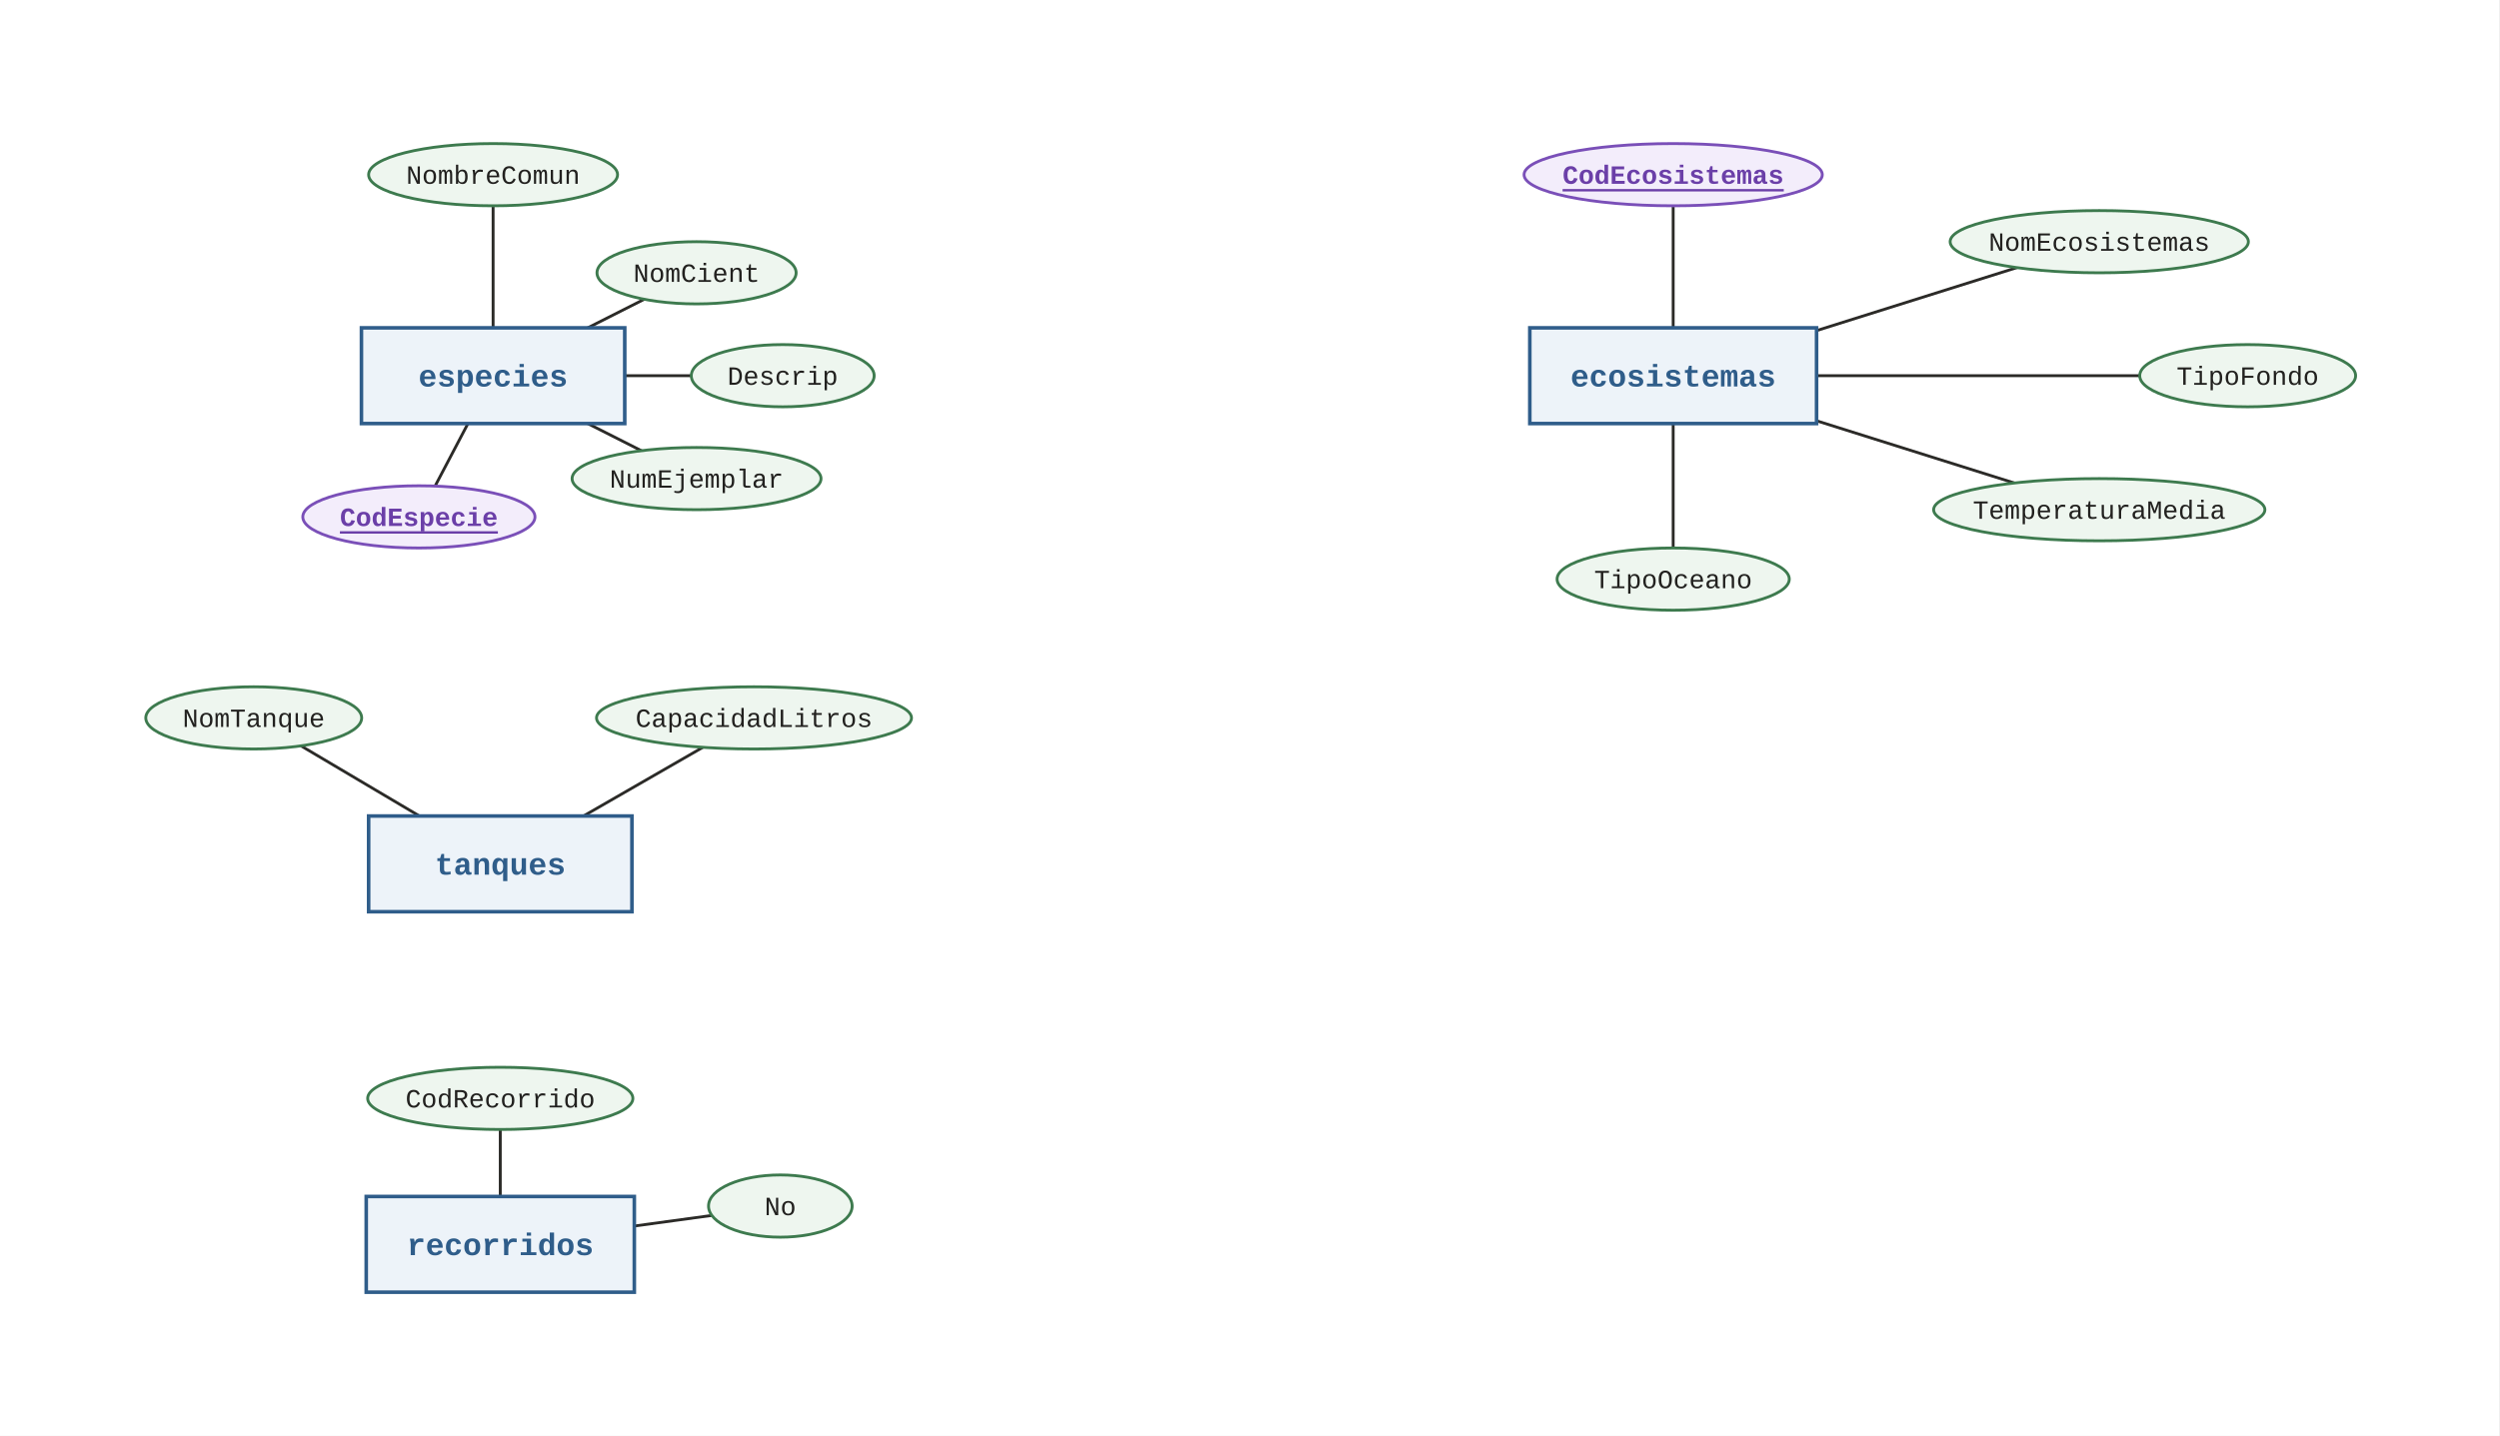
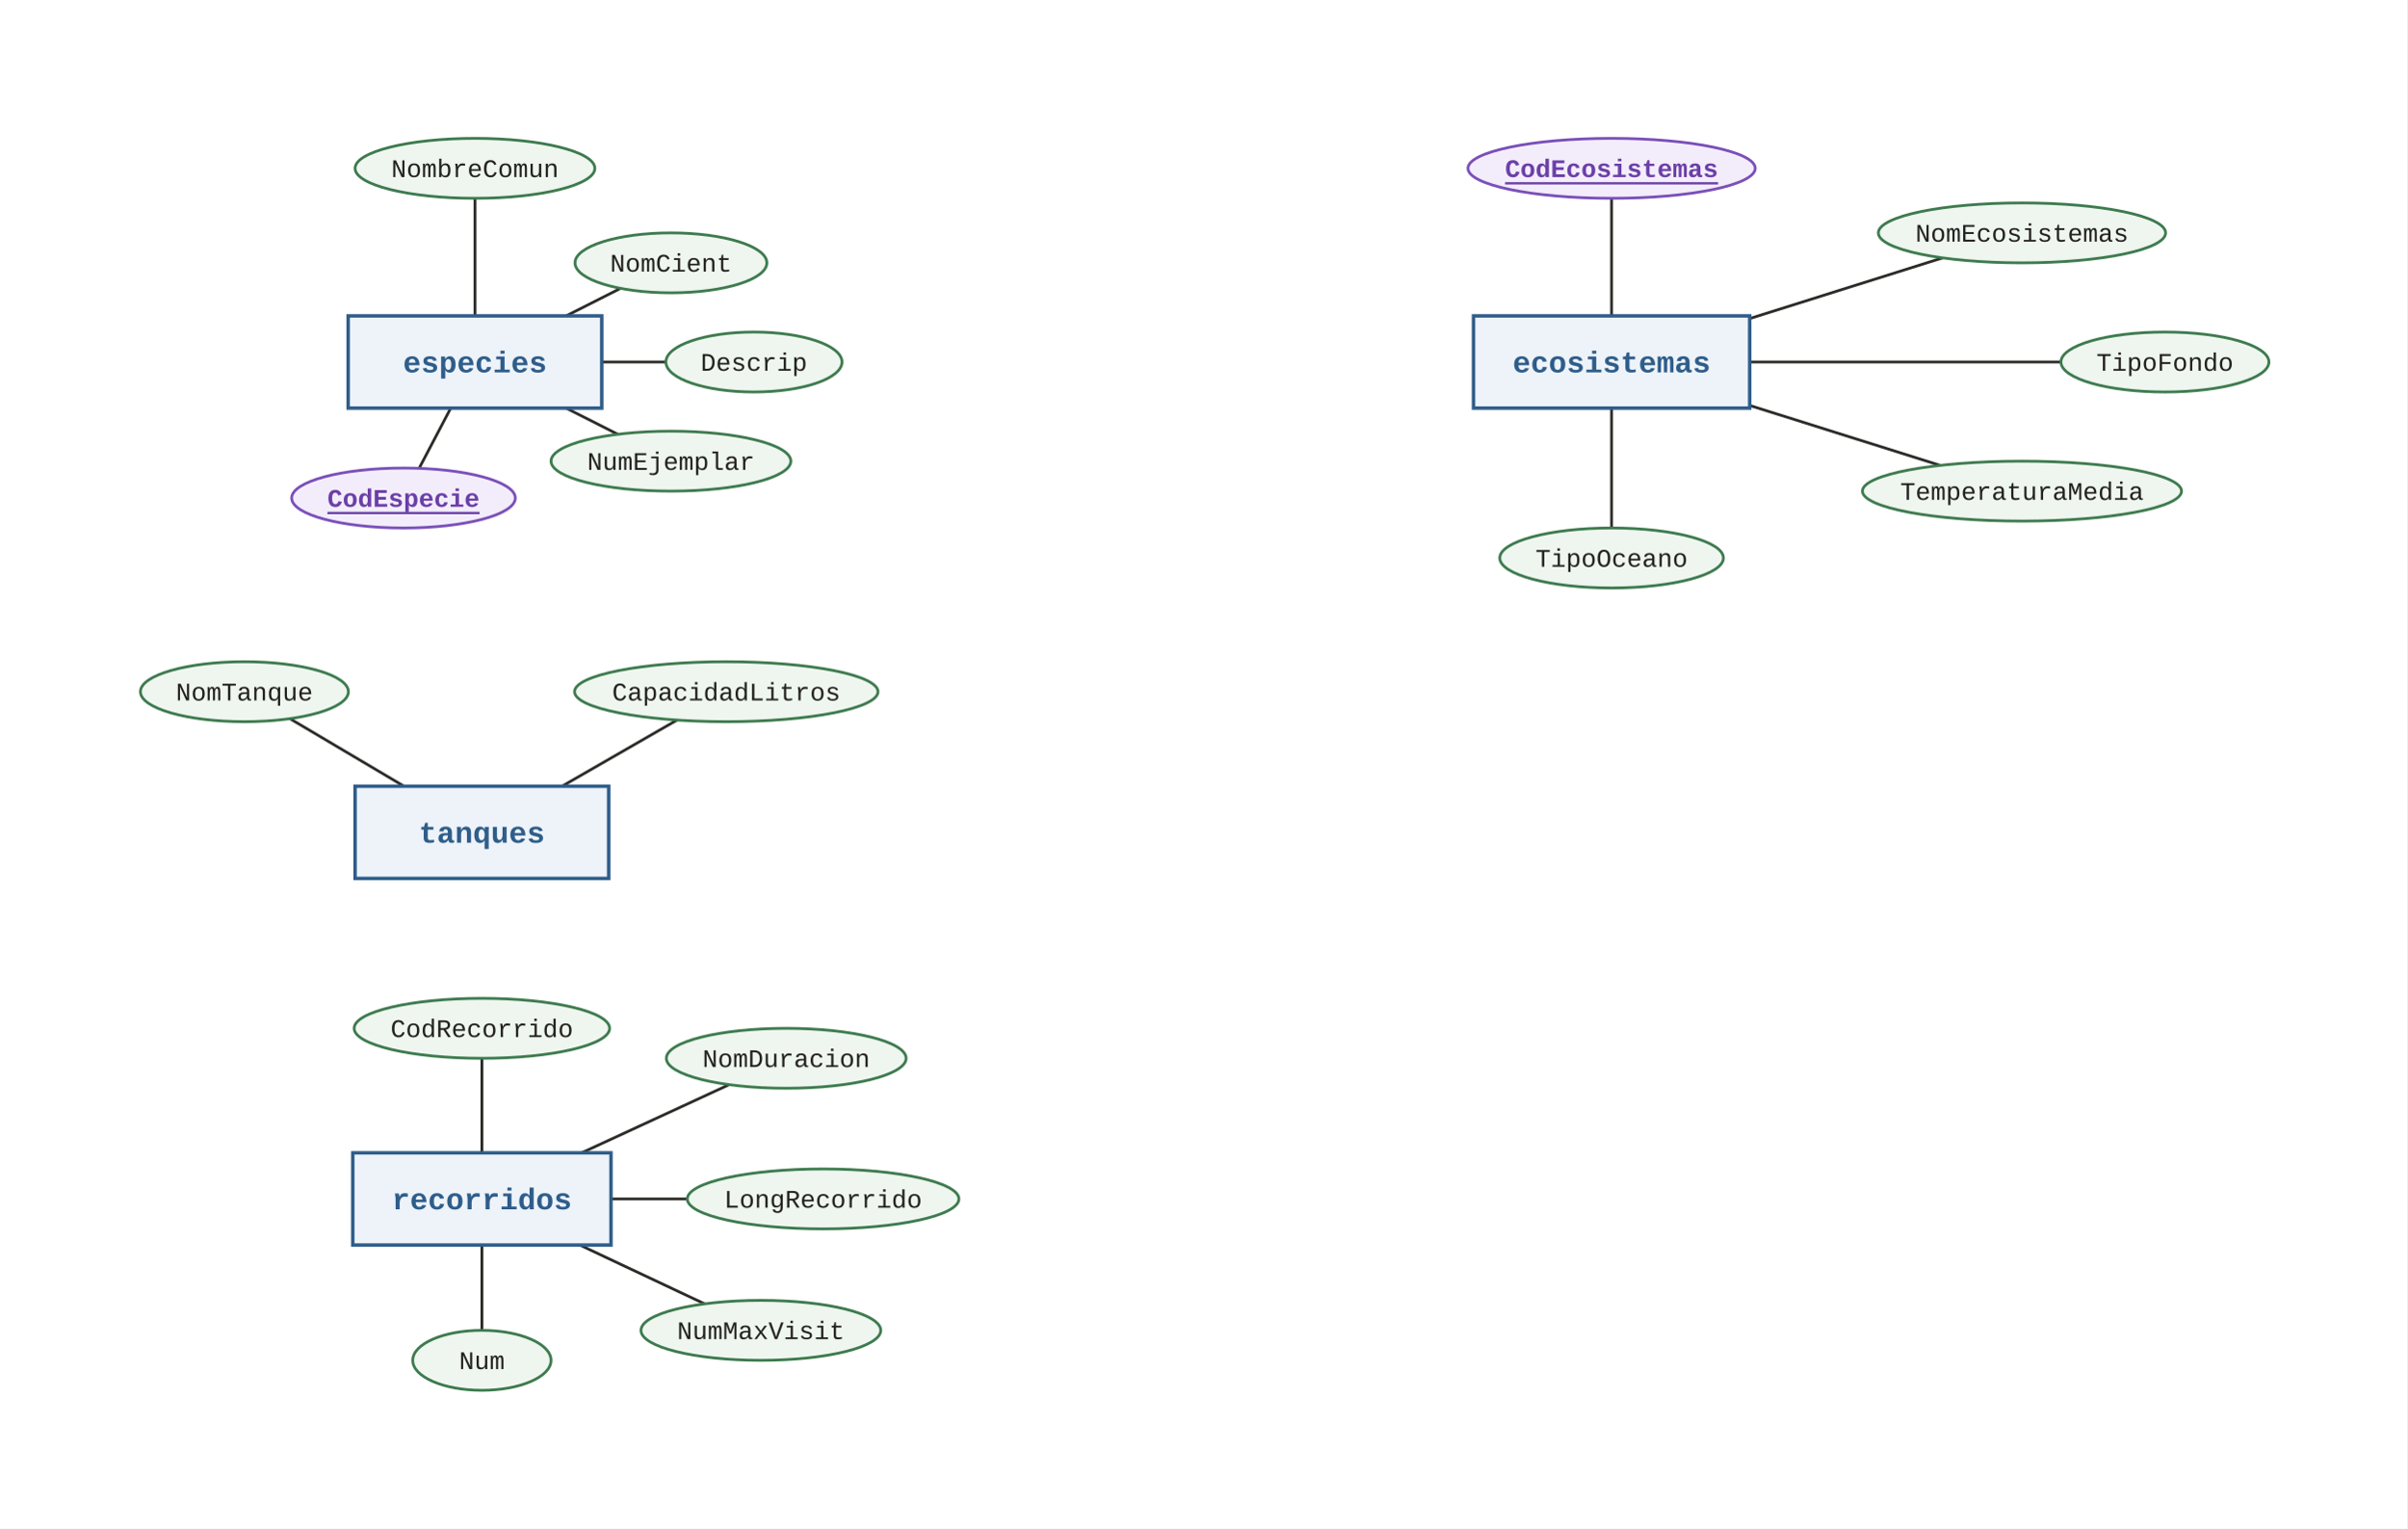
- <svg xmlns="http://www.w3.org/2000/svg" viewBox="2135 1476 1044 600" width="1044" height="600">
+ <svg xmlns="http://www.w3.org/2000/svg" viewBox="2135 1476 1044 663" width="1044" height="663">
  <style>.ln{stroke:#2B2A27;stroke-width:1.2}.mk{stroke:#2B2A27;stroke-width:1.5;fill:none}.mo{fill:#FFFFFF;stroke:#2B2A27;stroke-width:1.5}
.ent{fill:#EDF3F9;stroke:#2F5D8A;stroke-width:1.5}.dia{fill:#FBF2E0;stroke:#9C6510;stroke-width:1.5}.att{fill:#EEF6EF;stroke:#3D7A4E;stroke-width:1.2}.att.key{fill:#F3EDFB;stroke:#7A4FB8}.att.dr{stroke-dasharray:4 3}
.ent.in,.dia.in{fill:none}.dup{stroke:#C0362C;stroke-width:2.4}
.tx{fill:#22211F;font:11px Consolas,'JetBrains Mono','Courier New',monospace}.txk{fill:#6B3FA8;font-weight:600}.tb{font:600 13px Consolas,'JetBrains Mono','Courier New',monospace;fill:#2F5D8A}.tr{font:600 12px Consolas,'JetBrains Mono','Courier New',monospace;fill:#9C6510}.tt{font:600 10px Consolas,'JetBrains Mono','Courier New',monospace;fill:#6B6A64}
.ul{stroke:#6B3FA8;stroke-width:1}.ul.p{stroke-dasharray:3 2}.card{font:600 11px Consolas,'JetBrains Mono','Courier New',monospace;fill:#A2441C;paint-order:stroke;stroke:#FFFFFF;stroke-width:4px;stroke-linejoin:round}.cardq{fill:#6B6A64}
.tbox{fill:#FFFFFF;stroke:#A9B2C0;stroke-width:1}.thd{fill:#33557F}.thx{font:600 12.5px Consolas,'JetBrains Mono','Courier New',monospace;fill:#FFFFFF}.cx{font:11.5px Consolas,'JetBrains Mono','Courier New',monospace;fill:#22211F}.cpk{fill:#6B3FA8;font-weight:600}.cfk{fill:#A3304A}.cty{fill:#6B6A64;font-weight:400}.uq{font:600 9px Consolas,'JetBrains Mono','Courier New',monospace;fill:#2A7F8F}
.lk{stroke:#6B6A64;stroke-width:1.4;fill:none}.lk.dash{stroke-dasharray:6 4}.lkm{stroke:#6B6A64;stroke-width:1.5;fill:none}.lko{fill:#FFFFFF;stroke:#6B6A64;stroke-width:1.5}
.ipk{fill:#8E5FD0}.ifk{fill:#B4364E}.icol{fill:#2A7F8F}.inul{fill:none;stroke:#2A7F8F;stroke-width:1.3}
.rbox{fill:#FFFFFF;stroke:#22211F;stroke-width:1.1}.rnm{font:600 12.5px Consolas,'JetBrains Mono','Courier New',monospace;fill:#2F5D8A}.rcol{font:12px Consolas,'JetBrains Mono','Courier New',monospace;fill:#22211F}.rpk{font-weight:700;fill:#6B3FA8}.rfk{fill:#A3304A}.rul{stroke:#6B3FA8;stroke-width:1.1}
.rtag{font:600 9.5px Consolas,'JetBrains Mono','Courier New',monospace;fill:#6B6A64}.rarr{fill:none;stroke:#B4364E;stroke-width:1.1}.rhead{fill:#B4364E}
.ent.hd,.dia.hd{fill:none}.ktag{font:700 9px Consolas,'JetBrains Mono','Courier New',monospace;fill:#6B6A64}.rlab{fill:#FFFFFF;stroke:none;opacity:.92}.dia.assoc{stroke-dasharray:5 3}.ln.lid{stroke-width:2.2}.isal{fill:#9C6510}.skt{fill:#2F5D8A}
.thx.dup{fill:#FFC2BD}.cx.dup,.rnm.dup,.rcol.dup{fill:#C0362C;text-decoration:underline}
.note{stroke-width:1.2}.note-fold{stroke-width:1.2}.nc-y{fill:#FFF4C2;stroke:#D2AE36}.nc-b{fill:#DDEBFA;stroke:#7AA3D6}.nc-g{fill:#DFF2E1;stroke:#7DBB87}.nc-p{fill:#FBE1EC;stroke:#D98AAE}.note-fold{filter:brightness(.93)}.note-tx{font:12px 'Segoe UI',Arial,sans-serif;fill:#2B2A27}</style>
-   <rect x="2135" y="1476" width="1044" height="600" fill="#ffffff" />
+   <rect x="2135" y="1476" width="1044" height="663" fill="#ffffff" />
  <line x1="2341" y1="1633" x2="2341" y2="1549" class="ln" />
  <line x1="2341" y1="1633" x2="2426" y2="1590" class="ln" />
  <line x1="2341" y1="1633" x2="2462" y2="1633" class="ln" />
  <line x1="2341" y1="1633" x2="2426" y2="1676" class="ln" />
  <line x1="2834" y1="1633" x2="3012" y2="1577" class="ln" />
  <line x1="2341" y1="1633" x2="2310" y2="1692" class="ln" />
  <line x1="2834" y1="1633" x2="2834" y2="1549" class="ln" />
  <line x1="2834" y1="1633" x2="3012" y2="1689" class="ln" />
  <line x1="2834" y1="1633" x2="3074" y2="1633" class="ln" />
  <line x1="2834" y1="1633" x2="2834" y2="1718" class="ln" />
  <line x1="2344" y1="1837" x2="2241" y2="1776" class="ln" />
  <line x1="2344" y1="1837" x2="2450" y2="1776" class="ln" />
-   <line x1="2344" y1="1996" x2="2344" y2="1935" class="ln" />
-   <line x1="2344" y1="1996" x2="2461" y2="1980" class="ln" />
+   <line x1="2344" y1="1996" x2="2344" y2="1922" class="ln" />
+   <line x1="2344" y1="1996" x2="2476" y2="1935" class="ln" />
+   <line x1="2344" y1="1996" x2="2492" y2="1996" class="ln" />
+   <line x1="2344" y1="1996" x2="2465" y2="2053" class="ln" />
+   <line x1="2344" y1="1996" x2="2344" y2="2066" class="ln" />
  <g class="node" data-id="nmwmlq3st1nugp1q">
    <rect x="2286" y="1613" width="110" height="40" class="ent" />
    <text x="2341" y="1637.5" text-anchor="middle" class="tb">especies</text>
  </g>
  <g class="node" data-id="nmwmlq9kf1nv612j">
    <ellipse cx="2341" cy="1549" rx="52" ry="13" class="att" />
    <text x="2341" y="1552.8" text-anchor="middle" class="tx">NombreComun</text>
  </g>
  <g class="node" data-id="nmwmlqhdt1nxv91i">
    <ellipse cx="2426" cy="1590" rx="41.6" ry="13" class="att" />
    <text x="2426" y="1593.8" text-anchor="middle" class="tx">NomCient</text>
  </g>
  <g class="node" data-id="nmwmlqosf1nzrpx4">
    <ellipse cx="2462" cy="1633" rx="38.2" ry="13" class="att" />
    <text x="2462" y="1636.8" text-anchor="middle" class="tx">Descrip</text>
  </g>
  <g class="node" data-id="nmwmls3cg1o16fms">
    <ellipse cx="2426" cy="1676" rx="52" ry="13" class="att" />
    <text x="2426" y="1679.8" text-anchor="middle" class="tx">NumEjemplar</text>
  </g>
  <g class="node" data-id="nmwmlsuwk1o544am">
    <rect x="2774.1" y="1613" width="119.8" height="40" class="ent" />
    <text x="2834" y="1637.5" text-anchor="middle" class="tb">ecosistemas</text>
  </g>
  <g class="node" data-id="nmwmlt76j1o6eex8">
    <ellipse cx="3012" cy="1577" rx="62.3" ry="13" class="att" />
    <text x="3012" y="1580.8" text-anchor="middle" class="tx">NomEcosistemas</text>
  </g>
  <g class="node" data-id="nmwmlu9zg1o8m304">
    <ellipse cx="2310" cy="1692" rx="48.5" ry="13" class="att key" />
    <text x="2310" y="1695.8" text-anchor="middle" class="tx txk">CodEspecie</text>
    <line x1="2277" y1="1698.5" x2="2343" y2="1698.5" class="ul" />
  </g>
  <g class="node" data-id="nmwmluhgc1oa9xli">
    <ellipse cx="2834" cy="1549" rx="62.3" ry="13" class="att key" />
    <text x="2834" y="1552.8" text-anchor="middle" class="tx txk">CodEcosistemas</text>
    <line x1="2787.8" y1="1555.5" x2="2880.2" y2="1555.5" class="ul" />
  </g>
  <g class="node" data-id="nmwmlutc41ocqgp9">
    <ellipse cx="3012" cy="1689" rx="69.2" ry="13" class="att" />
    <text x="3012" y="1692.8" text-anchor="middle" class="tx">TemperaturaMedia</text>
  </g>
  <g class="node" data-id="nmwmlv8u81oe6z0t">
    <ellipse cx="3074" cy="1633" rx="45.1" ry="13" class="att" />
    <text x="3074" y="1636.8" text-anchor="middle" class="tx">TipoFondo</text>
  </g>
  <g class="node" data-id="nmwmlxa2h1og22fq">
    <ellipse cx="2834" cy="1718" rx="48.5" ry="13" class="att" />
    <text x="2834" y="1721.8" text-anchor="middle" class="tx">TipoOceano</text>
  </g>
  <g class="node" data-id="nmwmlyn111oi5120">
    <rect x="2289" y="1817" width="110" height="40" class="ent" />
    <text x="2344" y="1841.5" text-anchor="middle" class="tb">tanques</text>
  </g>
  <g class="node" data-id="nmwmlz73o1ojqecn">
    <ellipse cx="2241" cy="1776" rx="45.1" ry="13" class="att" />
    <text x="2241" y="1779.8" text-anchor="middle" class="tx">NomTanque</text>
  </g>
  <g class="node" data-id="nmwmlzhpm1olqsv8">
    <ellipse cx="2450" cy="1776" rx="65.8" ry="13" class="att" />
    <text x="2450" y="1779.8" text-anchor="middle" class="tx">CapacidadLitros</text>
  </g>
  <g class="node" data-id="nmwmm04rg1on2ew7">
    <rect x="2288" y="1976" width="112" height="40" class="ent" />
    <text x="2344" y="2000.5" text-anchor="middle" class="tb">recorridos</text>
  </g>
  <g class="node" data-id="nmwmm0hhz1oo2zof">
-     <ellipse cx="2344" cy="1935" rx="55.4" ry="13" class="att" />
-     <text x="2344" y="1938.8" text-anchor="middle" class="tx">CodRecorrido</text>
+     <ellipse cx="2344" cy="1922" rx="55.4" ry="13" class="att" />
+     <text x="2344" y="1925.8" text-anchor="middle" class="tx">CodRecorrido</text>
  </g>
  <g class="node" data-id="nmwmm0rak1oq5dvb">
-     <ellipse cx="2461" cy="1980" rx="30" ry="13" class="att" />
-     <text x="2461" y="1983.8" text-anchor="middle" class="tx">No</text>
+     <ellipse cx="2476" cy="1935" rx="52" ry="13" class="att" />
+     <text x="2476" y="1938.8" text-anchor="middle" class="tx">NomDuracion</text>
+   </g>
+   <g class="node" data-id="nmwmm1q3u1os6477">
+     <ellipse cx="2492" cy="1996" rx="58.9" ry="13" class="att" />
+     <text x="2492" y="1999.8" text-anchor="middle" class="tx">LongRecorrido</text>
+   </g>
+   <g class="node" data-id="nmwmm2jk21ou8le7">
+     <ellipse cx="2465" cy="2053" rx="52" ry="13" class="att" />
+     <text x="2465" y="2056.8" text-anchor="middle" class="tx">NumMaxVisit</text>
+   </g>
+   <g class="node" data-id="nmwmm30rn1owrddh">
+     <ellipse cx="2344" cy="2066" rx="30" ry="13" class="att" />
+     <text x="2344" y="2069.8" text-anchor="middle" class="tx">Num</text>
  </g>
</svg>
